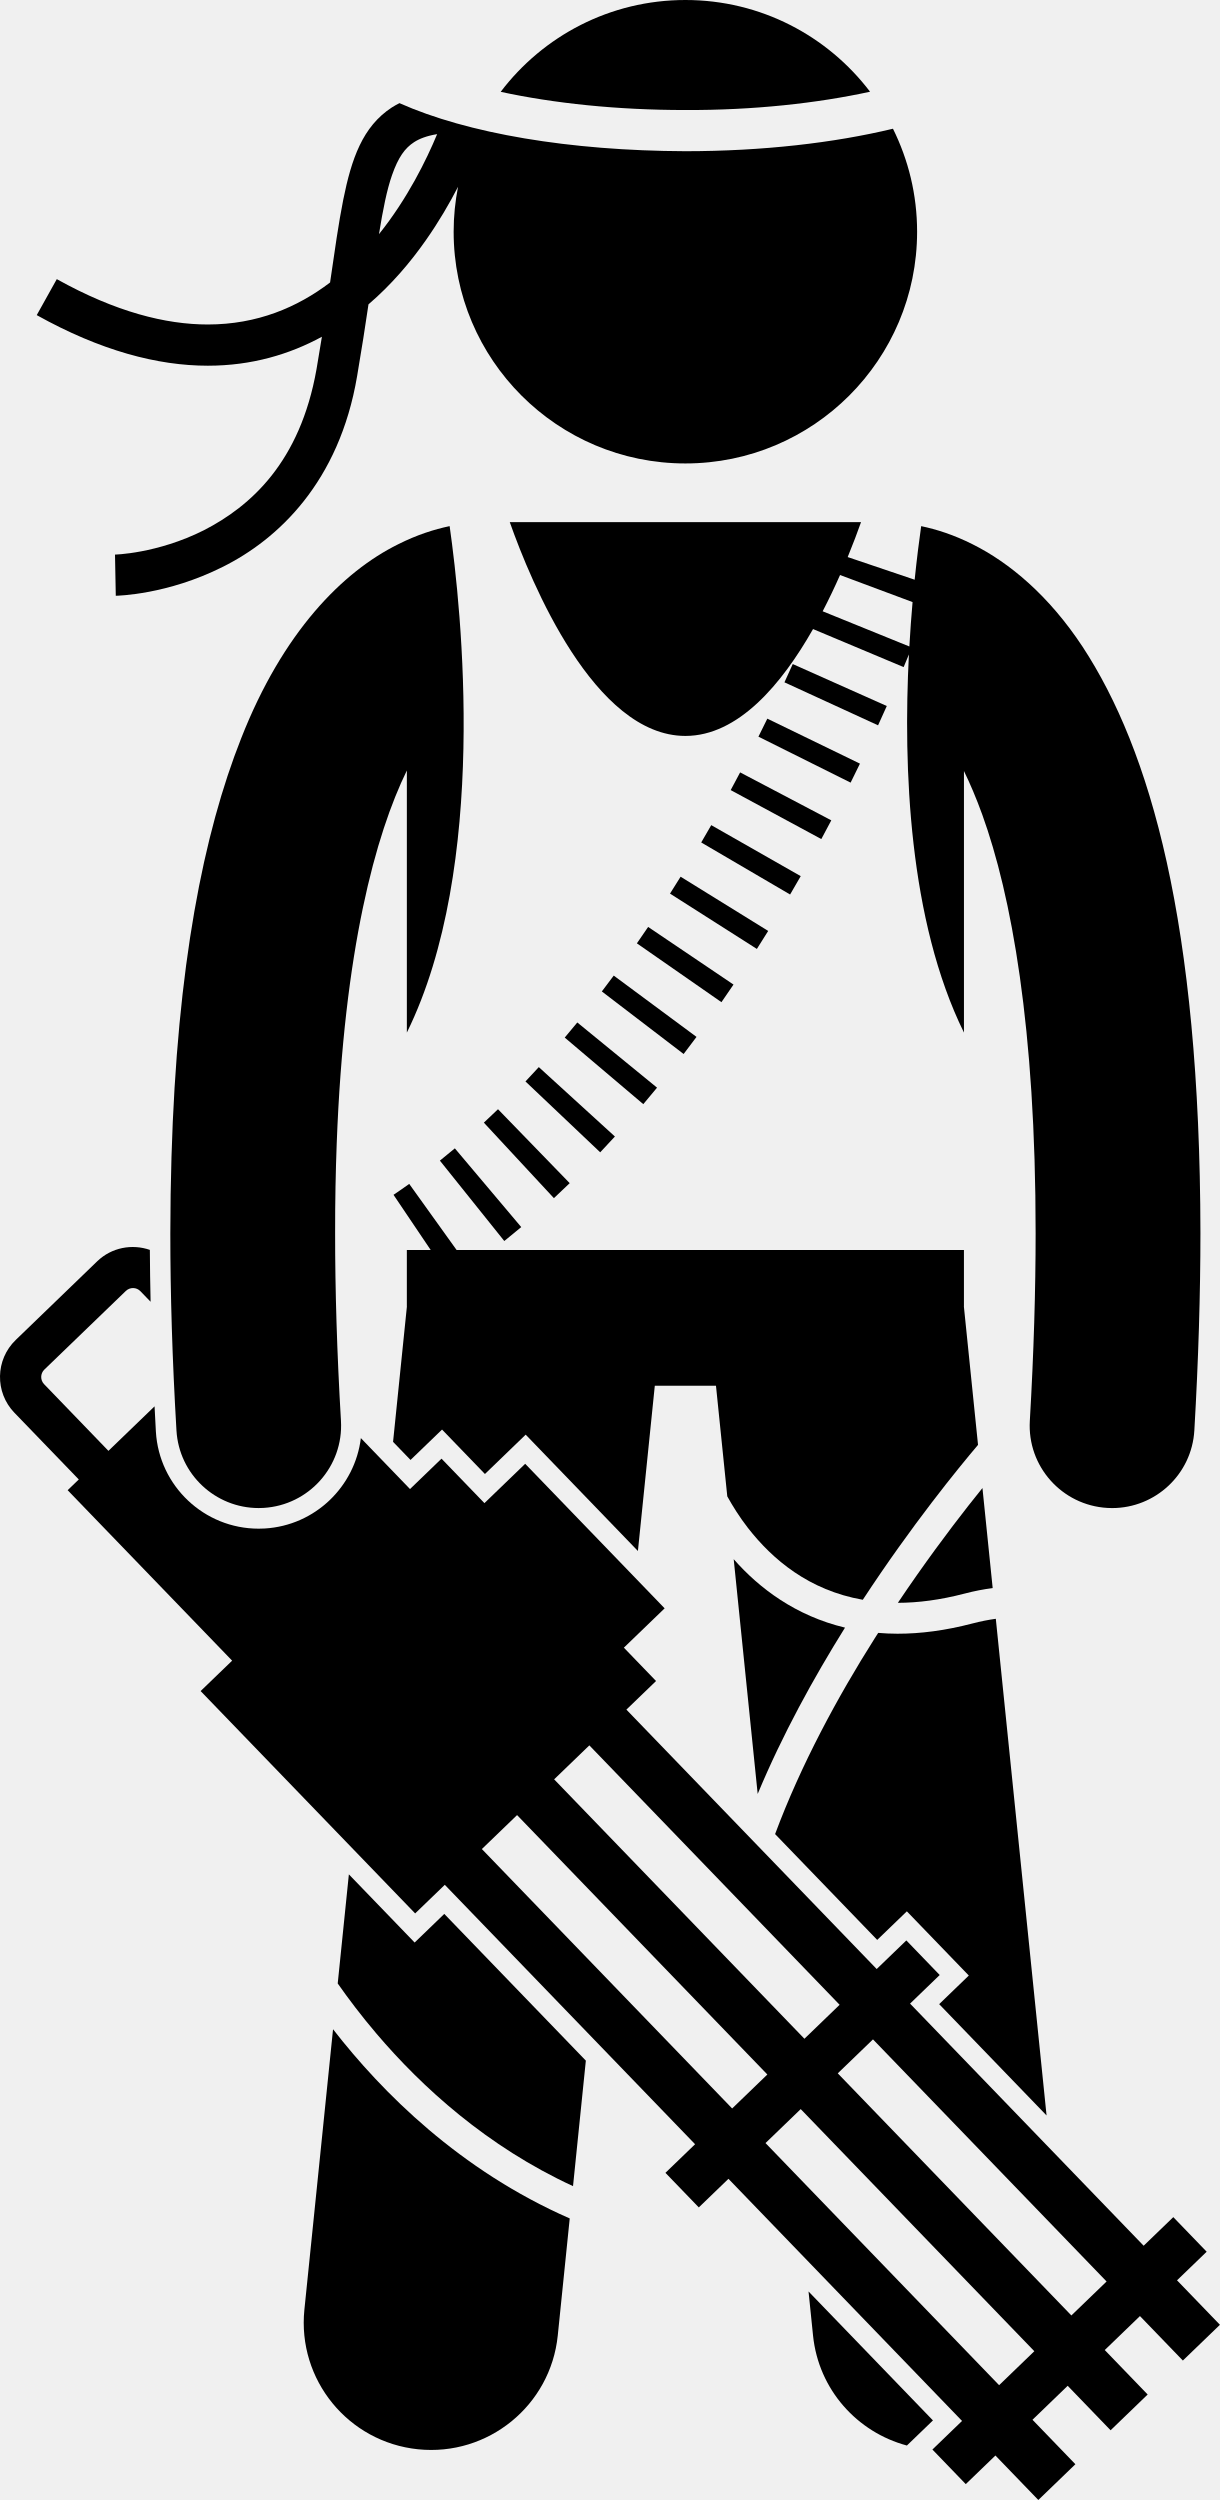
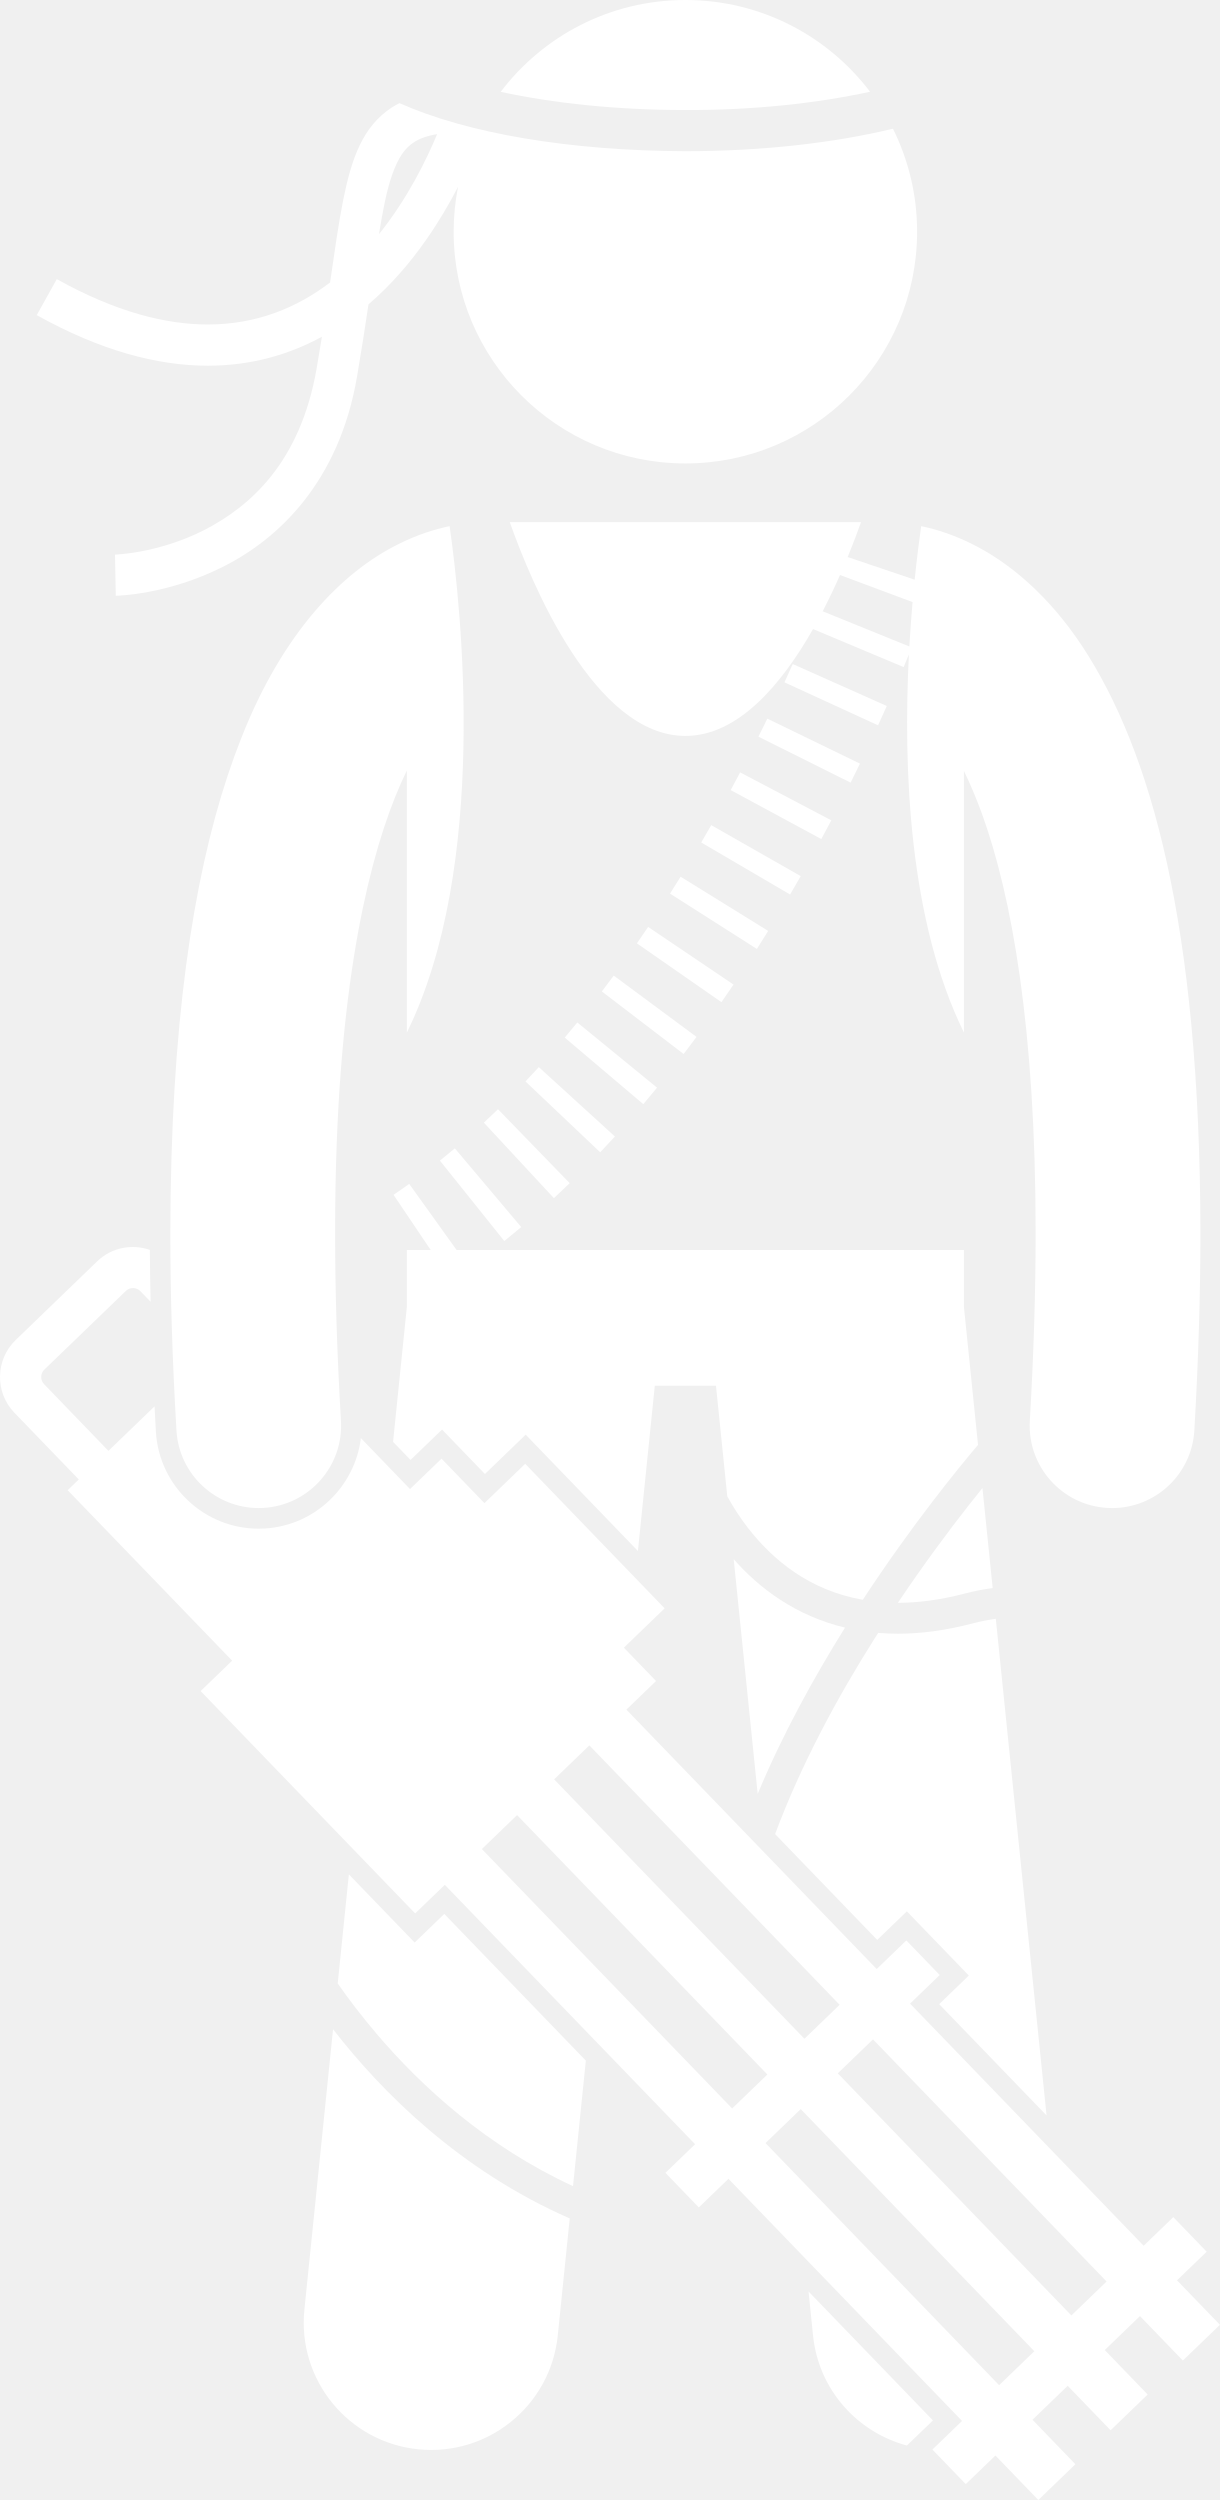
- <svg xmlns="http://www.w3.org/2000/svg" version="1.1" x="0px" y="0px" viewBox="0 0 118.449 242.74" style="enable-background:new 0 0 118.449 242.74;" xml:space="preserve">
+ <svg xmlns="http://www.w3.org/2000/svg" version="1.1" x="0px" y="0px" viewBox="0 0 118.449 242.74" style="enable-background:new 0 0 118.449 242.74;" xml:space="preserve" fill="white">
  <g>
    <path d="M41.699,187.224l-1.439,1.388l-1.388-1.439l-4.998-5.18l-1.083,10.593c1.049,1.497,2.297,3.149,3.764,4.874   c4.413,5.188,10.733,10.955,19.083,14.806l1.245-12.186l-13.745-14.247L41.699,187.224z" />
    <path d="M32.337,197.032l-2.782,27.228c-0.694,6.795,4.252,12.862,11.043,13.556c6.793,0.694,12.863-4.247,13.558-11.042   l1.162-11.372C44.642,210.724,37.093,203.16,32.337,197.032z" />
    <path d="M90.585,235.013l-12.08-12.52l0.438,4.28c0.537,5.256,4.296,9.391,9.113,10.678l1.09-1.051L90.585,235.013z" />
    <path d="M87.179,155.628c1.943-0.003,4.092-0.274,6.479-0.897c0.946-0.249,1.853-0.422,2.727-0.535l-0.993-9.713   c-0.416,0.516-0.861,1.071-1.35,1.694C92.122,148.626,89.705,151.866,87.179,155.628z" />
    <path d="M82.047,158.036c-4.786-1.146-8.333-3.822-10.808-6.646l2.329,22.794C75.966,168.427,78.999,162.923,82.047,158.036z" />
    <path d="M87.144,158.628c-0.643,0.001-1.264-0.032-1.874-0.081c-0.109,0.172-0.219,0.337-0.328,0.511   c-3.605,5.691-7.174,12.289-9.683,19.024l9.915,10.276l1.439-1.388l1.439-1.388l1.388,1.439l3.24,3.357l1.388,1.439l-1.439,1.388   l-1.439,1.39l10.427,10.807l-4.928-48.223c-0.713,0.096-1.468,0.244-2.271,0.454C91.794,158.32,89.373,158.63,87.144,158.628z" />
    <path d="M66.549,121.37H44.334l-4.6-6.418c-0.503,0.362-1.014,0.715-1.525,1.06l3.611,5.358h-2.317v5.45   c0,0.02,0.003,0.038,0.003,0.058l-1.341,13.119l1.696,1.758l1.621-1.563l1.439-1.388l1.388,1.439l2.776,2.876l2.517-2.43   l1.441-1.39l1.389,1.441l9.507,9.855l1.64-16.047h5.939l1.098,10.743c0.541,0.973,1.196,2.02,2.011,3.072   c2.4,3.069,5.912,6.047,11.147,6.969c4.771-7.275,9.286-12.797,11.188-15.04l-1.371-13.415c0-0.02,0.003-0.038,0.003-0.058v-5.45   H66.549z" />
    <path d="M1.4,137.174l0.001-0.001l6.249,6.477l-1.081,1.042l15.97,16.552l-3.059,2.951l20.83,21.59l2.878-2.777l24.302,25.188   l-2.879,2.777l3.24,3.358l2.879-2.777l22.681,23.509l-2.878,2.777l3.239,3.358l2.879-2.777l4.166,4.318l3.599-3.472l-4.166-4.318   l3.418-3.298l4.166,4.318l3.599-3.472l-4.166-4.318l3.418-3.298l4.166,4.318l3.599-3.471l-4.166-4.318l2.879-2.777l-3.24-3.358   l-2.879,2.777l-22.681-23.509l2.878-2.777l-3.239-3.358l-2.879,2.777L60.82,165.997l2.879-2.777l-3.124-3.238l3.958-3.819   l-13.539-14.034l-3.958,3.819l-4.166-4.318l-3.059,2.951l-4.773-4.947c-0.572,4.703-4.438,8.487-9.332,8.777   c-0.209,0.01-0.4,0.017-0.594,0.017c-5.283,0-9.664-4.137-9.976-9.414c-0.049-0.83-0.086-1.642-0.129-2.463l-4.479,4.322   l-6.248-6.477c-0.382-0.398-0.37-1.029,0.025-1.414l7.915-7.637c0.4-0.383,1.03-0.371,1.413,0.025l0.989,1.025   c-0.038-1.707-0.063-3.387-0.072-5.036c-1.723-0.596-3.705-0.246-5.108,1.105l-7.913,7.639   C-0.459,132.021-0.516,135.185,1.4,137.174z M74.328,208.083l3.419-3.298l22.682,23.509l-3.419,3.298L74.328,208.083z    M107.445,221.524l-3.419,3.298l-22.682-23.509l3.419-3.298L107.445,221.524z M57.223,169.469l24.301,25.188l-3.418,3.298   l-24.302-25.188L57.223,169.469z M50.206,176.238l24.301,25.188l-3.418,3.298l-24.302-25.189L50.206,176.238z" />
    <path d="M66.549,71.456c5.129,0,9.349-5.019,12.394-10.377l8.798,3.694c0.18-0.428,0.348-0.834,0.511-1.232   c-0.567,11.026-0.007,25.849,5.344,36.718V74.863c0.592,1.216,1.189,2.61,1.779,4.236c2.817,7.812,5.188,20.631,5.18,40.636   c0,5.518-0.177,11.574-0.563,18.226c-0.259,4.411,3.11,8.194,7.521,8.453c0.157,0.009,0.314,0.014,0.47,0.014   c4.207,0.001,7.736-3.283,7.983-7.536c0.402-6.932,0.589-13.299,0.591-19.156c-0.042-30.182-4.862-46.886-11.436-56.931   c-3.284-4.986-7.126-8.183-10.678-9.953c-1.823-0.921-3.529-1.459-5.001-1.766c-0.189,1.331-0.416,3.097-0.632,5.202l-6.503-2.199   c0.531-1.296,0.965-2.457,1.295-3.39H49.497C51.568,56.553,57.709,71.456,66.549,71.456z M88.606,58.46   c-0.117,1.345-0.224,2.787-0.311,4.311l-8.418-3.417c0.623-1.2,1.188-2.39,1.687-3.522L88.606,58.46z" />
    <path d="M17.134,138.895c0.25,4.251,3.774,7.53,7.979,7.531c0.157,0,0.315-0.004,0.476-0.014c4.41-0.261,7.775-4.047,7.517-8.457   c-0.391-6.649-0.569-12.705-0.567-18.219c-0.005-3.079,0.052-5.976,0.155-8.72c0.709-18.844,3.782-30.007,6.81-36.204v25.447   c7.944-16.137,5.315-40.997,4.154-49.174c-1.473,0.308-3.18,0.844-5.006,1.765c-5.38,2.665-11.179,8.501-15.236,18.841   c-3.643,9.205-6.22,22.063-6.766,40.658c-0.069,2.372-0.11,4.824-0.112,7.388C16.537,125.593,16.725,131.96,17.134,138.895z" />
    <path d="M77.747,85.07l-8.688-4.952c-0.318,0.557-0.642,1.118-0.973,1.682l8.629,5.053C77.065,86.256,77.41,85.661,77.747,85.07z" />
    <path d="M67.628,100.679l-8.036-5.952c-0.381,0.515-0.767,1.027-1.156,1.538l7.942,6.074   C66.802,101.787,67.219,101.234,67.628,100.679z" />
    <path d="M80.715,79.652l-8.85-4.655h-0.002c-0.296,0.568-0.604,1.14-0.915,1.718l8.798,4.755   C80.077,80.857,80.398,80.251,80.715,79.652z" />
    <polygon points="76.97,64.477 76.972,64.478 76.972,64.477  " />
    <polygon points="39.733,114.95 39.734,114.951 39.736,114.95  " />
    <path d="M71.22,95.598l-8.288-5.596c-0.359,0.532-0.724,1.063-1.093,1.593l8.21,5.712C70.444,96.738,70.834,96.168,71.22,95.598z" />
    <path d="M83.497,74.146l-8.994-4.368v0.002c-0.28,0.574-0.566,1.156-0.862,1.747l8.95,4.463   C82.902,75.365,83.205,74.751,83.497,74.146z" />
    <path d="M85.256,70.426c0.294-0.642,0.575-1.267,0.847-1.875l-9.131-4.074c-0.258,0.576-0.525,1.166-0.805,1.774L85.256,70.426z" />
    <path d="M74.587,90.39l-8.503-5.265c-0.337,0.546-0.681,1.093-1.029,1.641l8.434,5.372C73.86,91.553,74.225,90.971,74.587,90.39z" />
    <polygon points="52.314,103.61 52.315,103.612 52.316,103.61  " />
    <path d="M44.162,111.502c-0.48,0.402-0.963,0.801-1.45,1.19l6.252,7.805c0.555-0.443,1.101-0.894,1.646-1.351l-6.447-7.646V111.502   z" />
    <path d="M46.981,109.003l6.801,7.332c0.52-0.481,1.029-0.966,1.533-1.455l-6.961-7.178C47.9,108.141,47.443,108.575,46.981,109.003   z" />
    <path d="M51.021,105.004l7.256,6.881c0.481-0.508,0.958-1.019,1.428-1.535l-7.389-6.738   C51.889,104.079,51.456,104.545,51.021,105.004z" />
    <path d="M56.055,99.277c-0.402,0.493-0.811,0.982-1.222,1.468l7.629,6.464c0.451-0.532,0.896-1.066,1.334-1.601l-7.741-6.329   V99.277z" />
    <path d="M33.329,19.388c-0.451,2.258-0.825,4.907-1.28,8.04c-3.188,2.425-7.084,4.075-11.866,4.079   c-4.093,0-8.939-1.211-14.669-4.404l-1.947,3.494c6.185,3.45,11.719,4.912,16.616,4.912c4.25-0.001,7.929-1.1,11.072-2.812   c-0.161,1.008-0.333,2.056-0.522,3.146c-1.594,9.038-6.395,13.309-10.929,15.638c-2.267,1.145-4.467,1.743-6.083,2.05   c-0.806,0.152-1.467,0.234-1.914,0.274c-0.448,0.042-0.641,0.04-0.641,0.044l0.076,3.999c0.205-0.011,4.993-0.101,10.363-2.796   c5.384-2.672,11.329-8.235,13.069-18.531c0.436-2.544,0.792-4.866,1.104-6.969c2.228-1.912,4.075-4.089,5.569-6.225   c1.261-1.794,2.293-3.573,3.127-5.191c-0.277,1.412-0.427,2.87-0.427,4.363c0,12.427,10.074,22.5,22.5,22.5   c12.428,0,22.5-10.073,22.5-22.5c0-3.593-0.847-6.986-2.344-10c-5.735,1.379-12.655,2.179-20.158,2.183   c-11.255-0.043-21.162-1.726-27.759-4.667c-0.255,0.129-0.504,0.269-0.746,0.422C35.207,12.292,34.132,15.405,33.329,19.388z    M40.205,13.804c0.524-0.342,1.243-0.615,2.239-0.78c-1.027,2.478-2.873,6.256-5.647,9.712c0.388-2.408,0.769-4.312,1.266-5.729   C38.676,15.255,39.318,14.381,40.205,13.804z" />
    <path d="M66.55,0c-7.322,0-13.826,3.5-17.935,8.917c5.117,1.107,11.294,1.769,17.933,1.766c6.623,0.027,12.81-0.663,17.93-1.776   C80.369,3.496,73.869,0,66.55,0z" />
  </g>
</svg>
